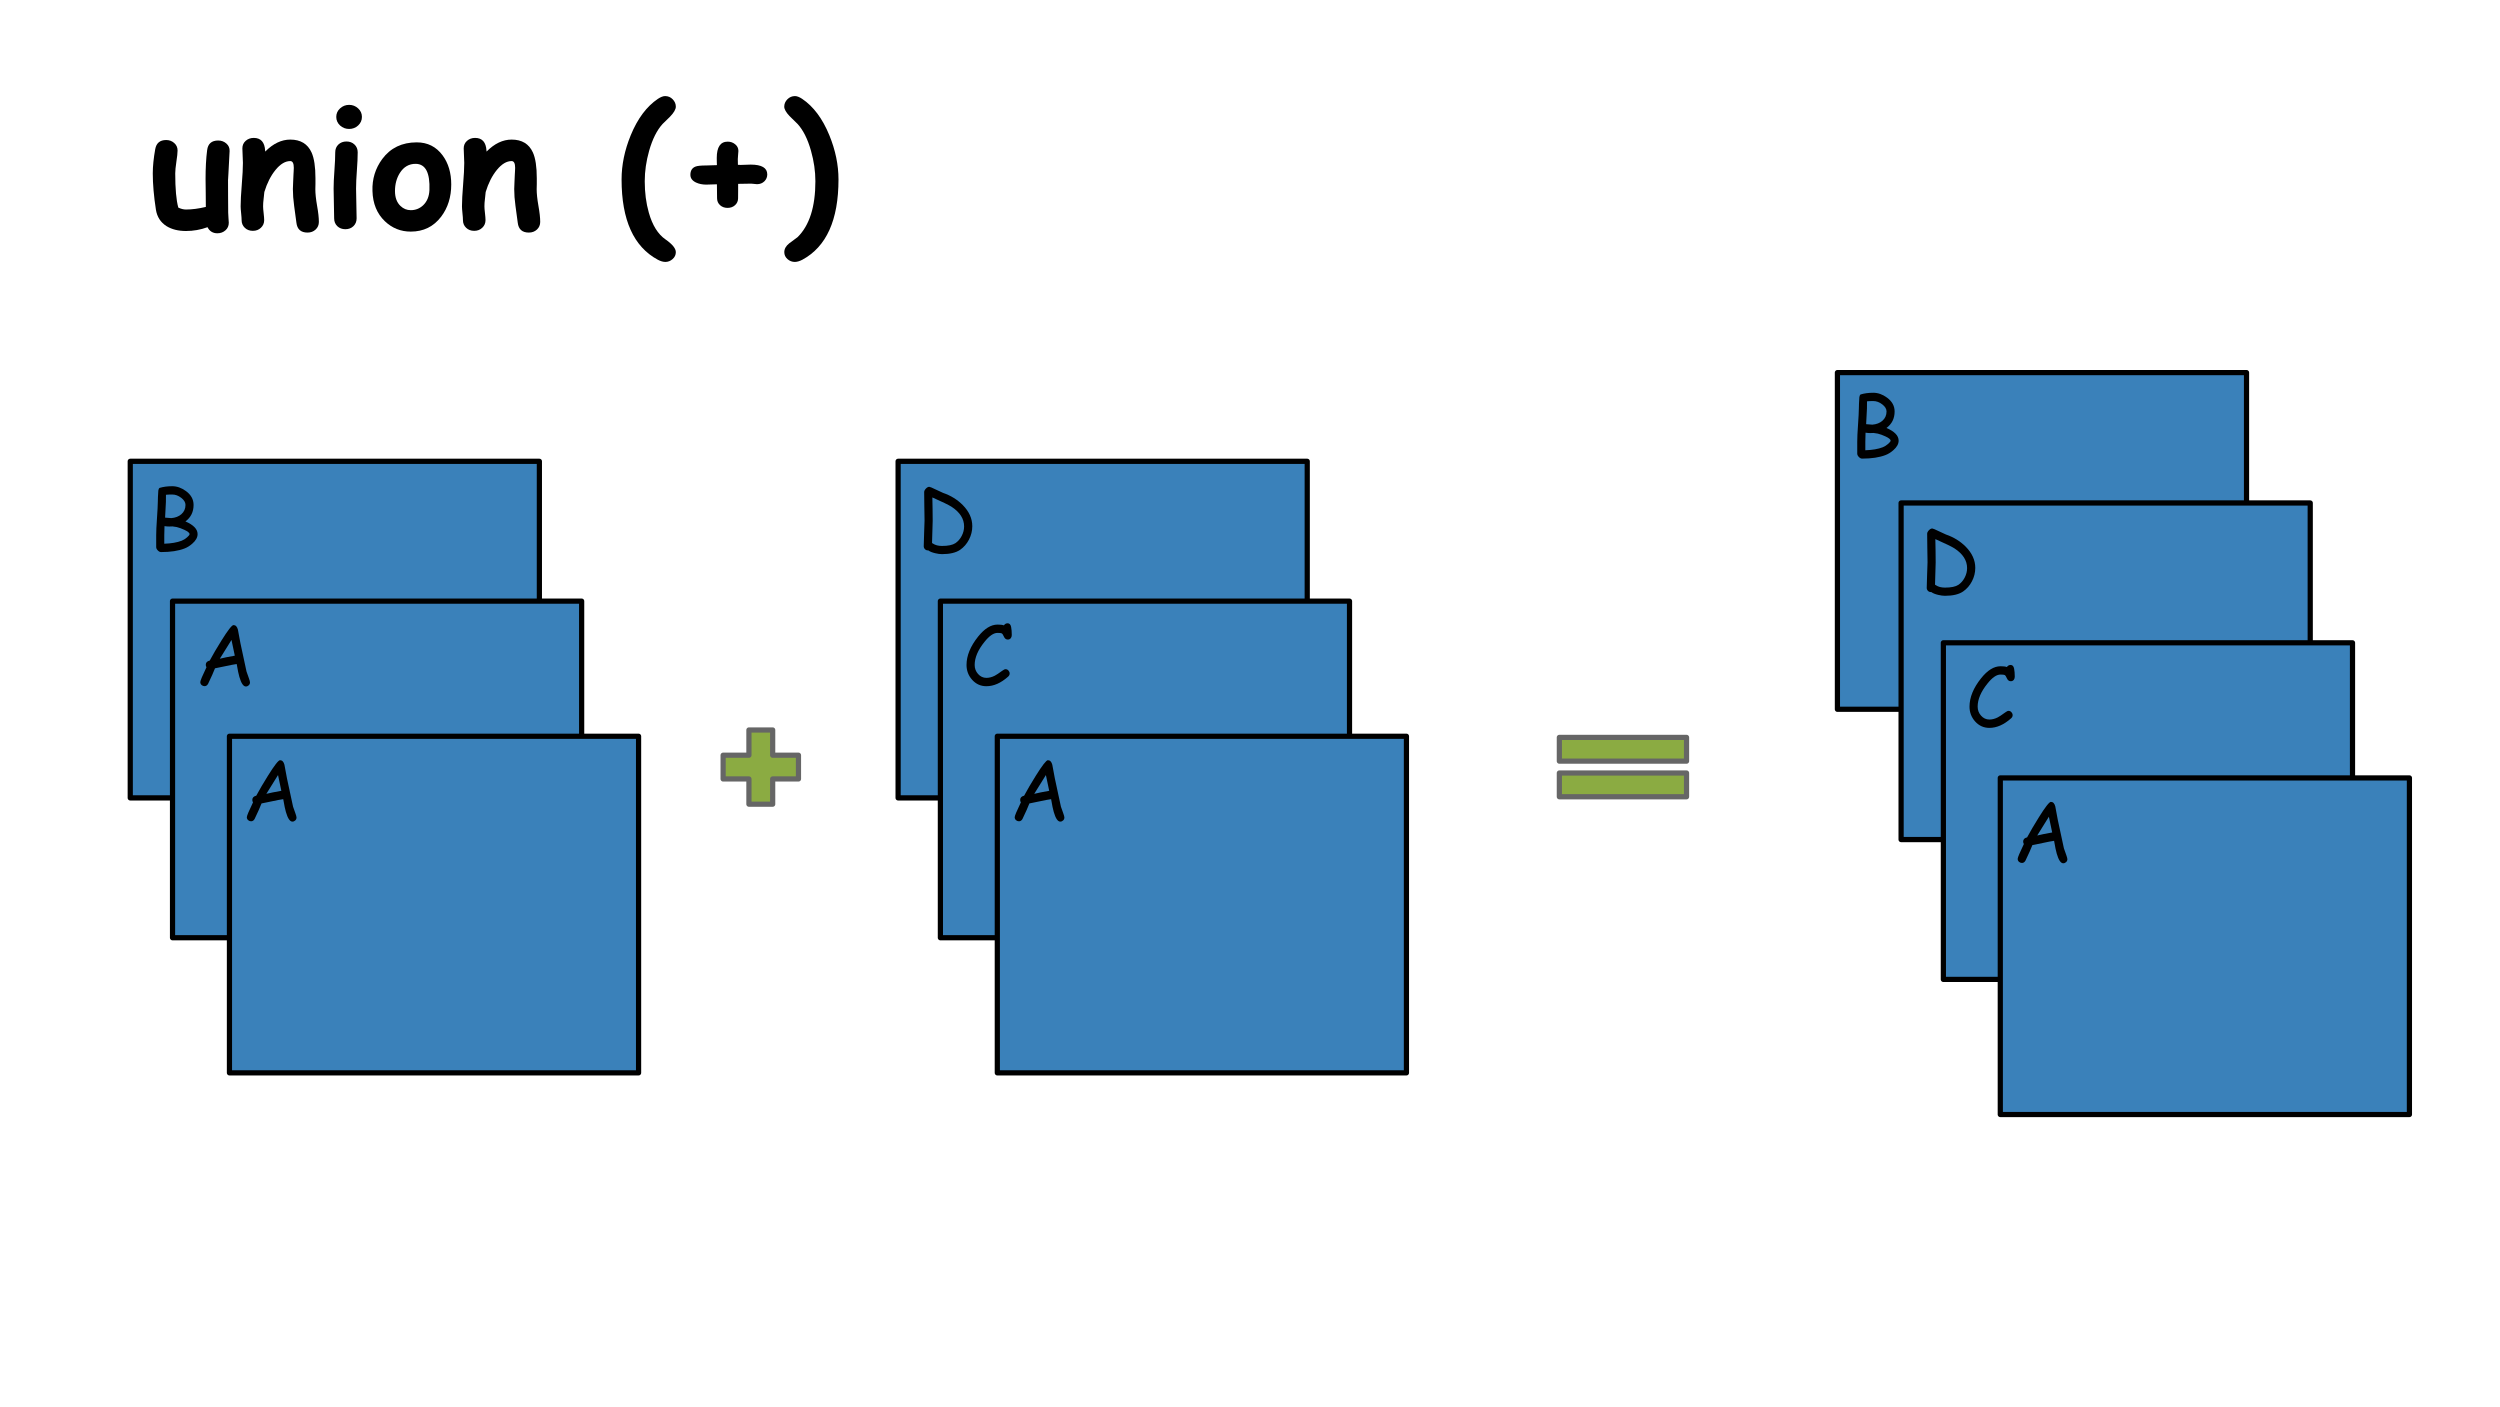
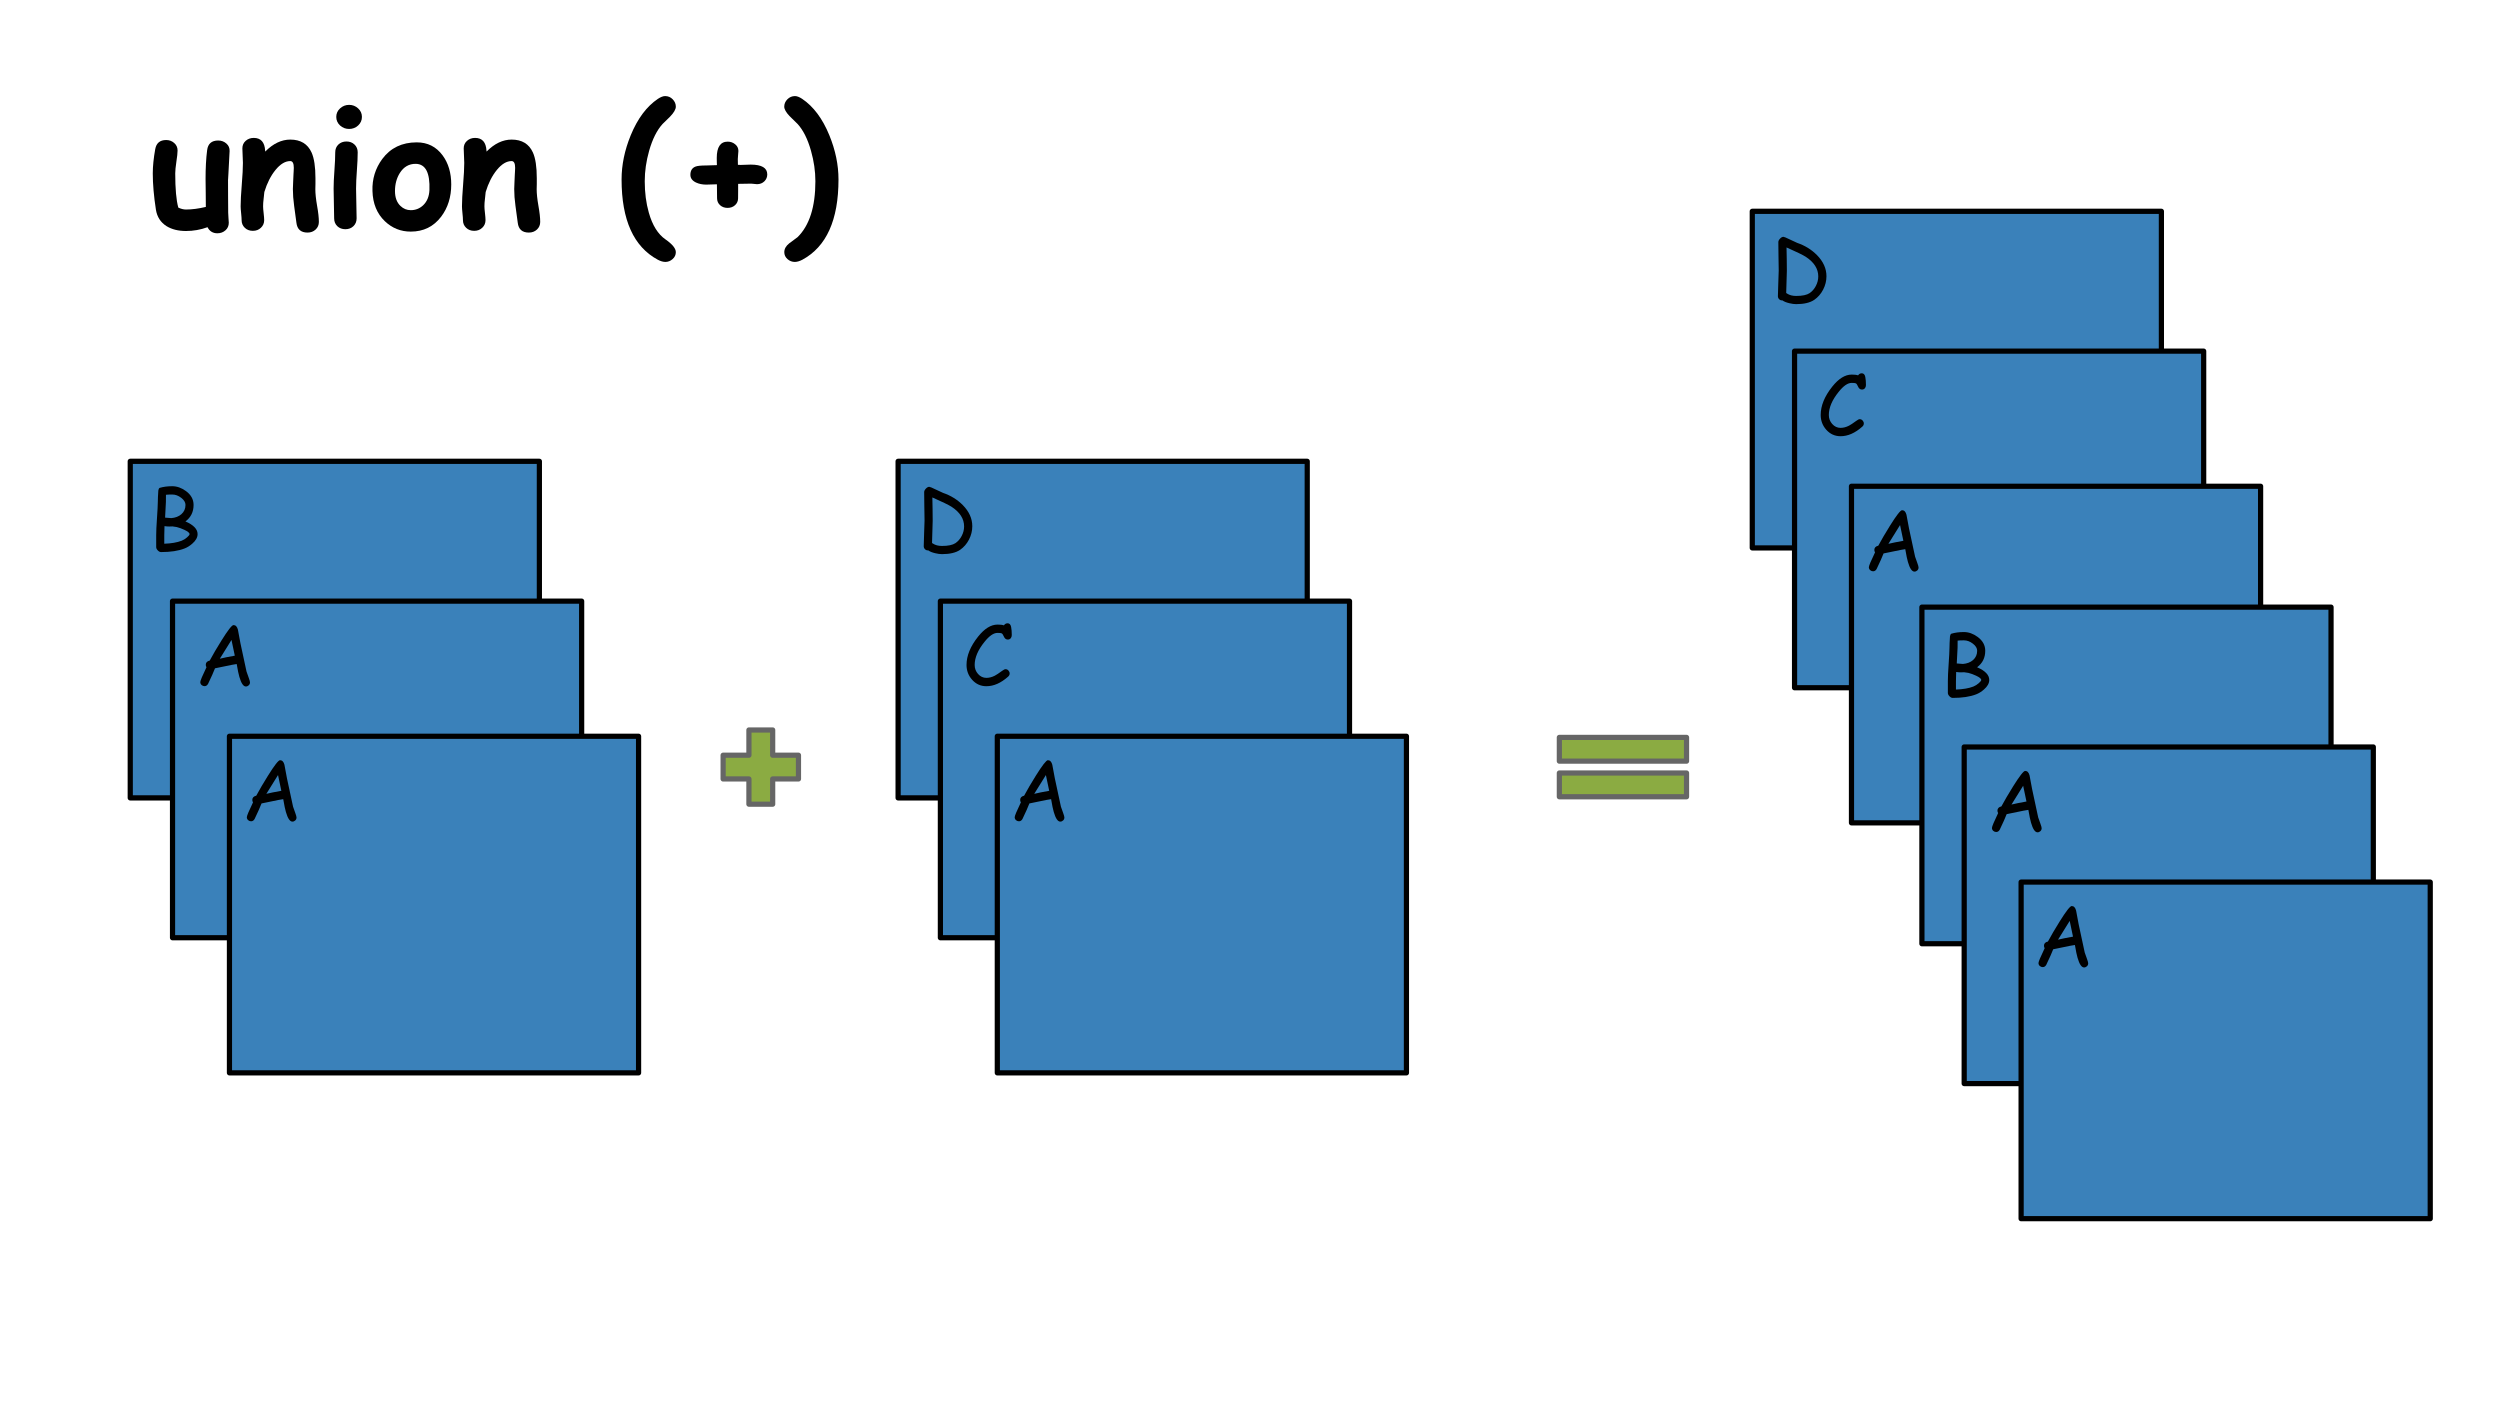
<svg xmlns="http://www.w3.org/2000/svg" xmlns:xlink="http://www.w3.org/1999/xlink" width="720pt" height="405pt" viewBox="0 0 720 405" version="1.1">
  <defs>
    <g>
      <symbol overflow="visible" id="glyph0-0">
+         <path style="stroke:none;" d="M 1.5 0 L 1.5 -19.203 L 10.5 -19.203 L 10.5 0 Z M 3 -1.5 L 9 -1.5 L 9 -17.703 L 3 -17.703 Z M 3 -1.5 " />
+       </symbol>
+       <symbol overflow="visible" id="glyph0-1">
+         <path style="stroke:none;" d="M 14.656 0.359 C 13.938 0.359 13.312 -0.566 12.781 -2.422 C 12.57 -3.117 12.316 -4.348 12.016 -6.109 C 11.211 -5.992 10.172 -5.797 8.891 -5.516 L 5.766 -4.875 C 5.379 -3.852 4.711 -2.359 3.766 -0.391 C 3.516 0.047 3.176 0.266 2.75 0.266 C 2.438 0.266 2.156 0.156 1.906 -0.062 C 1.656 -0.289 1.531 -0.578 1.531 -0.922 C 1.531 -1.297 2.125 -2.719 3.312 -5.188 C 3.176 -5.395 3.109 -5.629 3.109 -5.891 C 3.109 -6.523 3.488 -6.93 4.25 -7.109 C 5.145 -8.785 6.27 -10.707 7.625 -12.875 C 9.477 -15.844 10.633 -17.328 11.094 -17.328 C 11.707 -17.328 12.129 -16.895 12.359 -16.031 L 13.094 -12.094 L 14.844 -3.953 L 15.5 -2.094 C 15.727 -1.469 15.844 -1.047 15.844 -0.828 C 15.844 -0.492 15.723 -0.211 15.484 0.016 C 15.242 0.242 14.969 0.359 14.656 0.359 Z M 10.516 -13.047 L 7.156 -7.641 C 8.102 -7.879 9.539 -8.172 11.469 -8.516 Z M 10.516 -13.047 " />
+       </symbol>
+       <symbol overflow="visible" id="glyph0-2">
+         <path style="stroke:none;" d="M 12.938 -13.156 C 12.438 -13.156 12.062 -13.445 11.812 -14.031 C 11.594 -14.531 11.391 -14.832 11.203 -14.938 C 11.035 -15.031 10.629 -15.078 9.984 -15.078 C 8.848 -15.078 7.594 -14.207 6.219 -12.469 C 4.344 -10.145 3.406 -7.938 3.406 -5.844 C 3.406 -4.844 3.727 -3.977 4.375 -3.25 C 5.039 -2.5 5.844 -2.125 6.781 -2.125 C 7.582 -2.125 8.391 -2.332 9.203 -2.75 C 9.648 -2.977 10.344 -3.438 11.281 -4.125 C 11.727 -4.457 12.066 -4.625 12.297 -4.625 C 12.629 -4.625 12.91 -4.492 13.141 -4.234 C 13.367 -3.984 13.484 -3.703 13.484 -3.391 C 13.484 -3.035 13.332 -2.727 13.031 -2.469 C 10.969 -0.633 8.883 0.281 6.781 0.281 C 5.156 0.281 3.785 -0.336 2.672 -1.578 C 1.598 -2.785 1.062 -4.207 1.062 -5.844 C 1.062 -8.5 2.172 -11.219 4.391 -14 C 6.234 -16.312 8.098 -17.469 9.984 -17.469 C 10.367 -17.469 10.711 -17.453 11.016 -17.422 C 11.316 -17.391 11.586 -17.332 11.828 -17.25 C 12.098 -17.645 12.453 -17.844 12.891 -17.844 C 13.43 -17.844 13.77 -17.488 13.906 -16.781 C 14.031 -16.145 14.094 -15.367 14.094 -14.453 C 14.094 -14.129 14.008 -13.848 13.844 -13.609 C 13.633 -13.305 13.332 -13.156 12.938 -13.156 Z M 12.938 -13.156 " />
+       </symbol>
+       <symbol overflow="visible" id="glyph0-3">
+         <path style="stroke:none;" d="M 12.609 -0.078 C 11.398 0.742 9.66 1.156 7.391 1.156 C 6.828 1.156 6.176 1.066 5.438 0.891 C 4.551 0.68 3.891 0.41 3.453 0.078 L 3.328 0.078 C 2.992 0.078 2.711 -0.039 2.484 -0.281 C 2.254 -0.52 2.141 -0.805 2.141 -1.141 C 2.141 -1.961 2.176 -3.191 2.25 -4.828 C 2.332 -6.461 2.375 -7.691 2.375 -8.516 C 2.375 -9.422 2.352 -10.781 2.312 -12.594 C 2.281 -14.414 2.266 -15.785 2.266 -16.703 C 2.266 -17.023 2.426 -17.359 2.75 -17.703 C 3.082 -18.055 3.41 -18.234 3.734 -18.234 C 3.922 -18.234 4.547 -17.973 5.609 -17.453 C 6.816 -16.867 7.516 -16.547 7.703 -16.484 C 9.922 -15.723 11.812 -14.555 13.375 -12.984 C 15.207 -11.129 16.125 -9.094 16.125 -6.875 C 16.125 -5.539 15.805 -4.258 15.172 -3.031 C 14.547 -1.812 13.691 -0.828 12.609 -0.078 Z M 10.156 -12.484 C 9.352 -13.004 7.508 -13.898 4.625 -15.172 L 4.688 -11.797 L 4.719 -8.438 L 4.531 -2.047 C 4.594 -2.016 4.676 -1.961 4.781 -1.891 C 5.469 -1.43 6.336 -1.203 7.391 -1.203 C 9.172 -1.203 10.469 -1.473 11.281 -2.016 C 12.031 -2.535 12.629 -3.227 13.078 -4.094 C 13.535 -4.969 13.766 -5.879 13.766 -6.828 C 13.766 -9.023 12.562 -10.91 10.156 -12.484 Z M 10.156 -12.484 " />
+       </symbol>
+       <symbol overflow="visible" id="glyph0-4">
+         <path style="stroke:none;" d="M 10.391 -0.469 C 8.629 0.219 6.379 0.562 3.641 0.562 C 3.305 0.562 2.988 0.398 2.688 0.078 C 2.383 -0.234 2.234 -0.555 2.234 -0.891 L 2.234 -4.297 C 2.234 -5.422 2.305 -7.016 2.453 -9.078 C 2.609 -11.316 2.691 -12.938 2.703 -13.938 C 2.703 -14.656 2.75 -15.723 2.844 -17.141 C 2.895 -17.535 3.02 -17.797 3.219 -17.922 C 4.281 -18.242 5.488 -18.406 6.844 -18.406 C 8.219 -18.406 9.539 -17.938 10.812 -17 C 12.27 -15.926 13 -14.598 13 -13.016 C 13 -11.004 12.219 -9.422 10.656 -8.266 C 11.82 -7.766 12.695 -7.207 13.281 -6.594 C 13.863 -5.988 14.156 -5.328 14.156 -4.609 C 14.156 -3.66 13.645 -2.742 12.625 -1.859 C 11.914 -1.234 11.172 -0.77 10.391 -0.469 Z M 6.844 -16.016 C 5.988 -16.016 5.391 -15.988 5.047 -15.938 L 5.031 -13.891 L 4.797 -9.359 C 5.898 -9.266 6.492 -9.219 6.578 -9.219 C 7.754 -9.312 8.719 -9.68 9.469 -10.328 C 10.27 -11.023 10.672 -11.922 10.672 -13.016 C 10.672 -13.754 10.258 -14.438 9.438 -15.062 C 8.625 -15.695 7.758 -16.016 6.844 -16.016 Z M 8.156 -6.641 L 6.922 -6.828 C 6.816 -6.828 6.66 -6.82 6.453 -6.812 C 6.242 -6.801 6.086 -6.797 5.984 -6.797 C 5.555 -6.797 5.102 -6.832 4.625 -6.906 C 4.582 -5.914 4.562 -5.035 4.562 -4.266 L 4.562 -1.844 C 6.602 -1.914 8.27 -2.203 9.562 -2.703 C 10.113 -2.922 10.641 -3.25 11.141 -3.688 C 11.609 -4.094 11.844 -4.398 11.844 -4.609 C 11.844 -4.973 11.344 -5.383 10.344 -5.844 C 9.594 -6.195 8.863 -6.461 8.156 -6.641 Z M 8.156 -6.641 " />
+       </symbol>
+       <symbol overflow="visible" id="glyph1-0">
        <path style="stroke:none;" d="M 3 0 L 3 -38.391 L 21 -38.391 L 21 0 Z M 6 -3 L 18 -3 L 18 -35.391 L 6 -35.391 Z M 6 -3 " />
      </symbol>
-       <symbol overflow="visible" id="glyph0-1">
+       <symbol overflow="visible" id="glyph1-1">
        <path style="stroke:none;" d="M 22.922 -13.547 C 22.922 -12.504 22.926 -10.926 22.938 -8.812 C 22.957 -6.707 22.969 -5.129 22.969 -4.078 C 22.969 -3.754 22.992 -3.266 23.047 -2.609 C 23.109 -1.961 23.141 -1.477 23.141 -1.156 C 23.141 -0.27 22.82 0.453 22.188 1.016 C 21.551 1.586 20.773 1.875 19.859 1.875 C 18.555 1.875 17.609 1.289 17.016 0.125 C 15.016 0.852 12.945 1.219 10.812 1.219 C 8.594 1.219 6.723 0.75 5.203 -0.188 C 3.504 -1.27 2.488 -2.844 2.156 -4.906 C 1.551 -8.812 1.25 -12.301 1.25 -15.375 C 1.25 -17.406 1.484 -19.727 1.953 -22.344 C 2.266 -24.102 3.316 -24.984 5.109 -24.984 C 6.016 -24.984 6.785 -24.695 7.422 -24.125 C 8.066 -23.562 8.391 -22.844 8.391 -21.969 C 8.391 -21.281 8.273 -20.203 8.047 -18.734 C 7.828 -17.266 7.719 -16.145 7.719 -15.375 C 7.719 -13.176 7.789 -11.25 7.938 -9.594 C 8.082 -7.945 8.305 -6.586 8.609 -5.516 C 8.992 -5.336 9.367 -5.203 9.734 -5.109 C 10.109 -5.016 10.469 -4.969 10.812 -4.969 C 12.539 -4.969 14.445 -5.219 16.531 -5.719 C 16.531 -6.926 16.52 -8.297 16.5 -9.828 C 16.469 -11.648 16.453 -12.961 16.453 -13.766 C 16.453 -16.961 16.602 -19.727 16.906 -22.062 C 17.133 -23.914 18.195 -24.844 20.094 -24.844 C 21.008 -24.844 21.797 -24.551 22.453 -23.969 C 23.109 -23.395 23.414 -22.672 23.375 -21.797 C 23.07 -15.848 22.922 -13.098 22.922 -13.547 Z M 22.922 -13.547 " />
      </symbol>
-       <symbol overflow="visible" id="glyph0-2">
+       <symbol overflow="visible" id="glyph1-2">
        <path style="stroke:none;" d="M 20.859 1.672 C 18.941 1.672 17.875 0.723 17.656 -1.172 C 17.438 -2.785 17.219 -4.406 17 -6.031 C 16.758 -7.75 16.641 -9.363 16.641 -10.875 C 16.641 -11.281 16.664 -11.973 16.719 -12.953 C 16.781 -13.941 16.812 -14.641 16.812 -15.047 C 16.812 -15.16 16.828 -15.438 16.859 -15.875 C 16.891 -16.32 16.906 -16.688 16.906 -16.969 C 16.906 -18.27 16.566 -18.922 15.891 -18.922 C 14.453 -18.922 13.039 -18.078 11.656 -16.391 C 10.281 -14.711 9.203 -12.586 8.422 -10.016 C 8.391 -9.492 8.316 -8.805 8.203 -7.953 C 8.109 -7.242 8.062 -6.555 8.062 -5.891 C 8.062 -5.453 8.113 -4.789 8.219 -3.906 C 8.32 -3.02 8.375 -2.359 8.375 -1.922 C 8.375 -1.035 8.062 -0.301 7.438 0.281 C 6.82 0.875 6.047 1.172 5.109 1.172 C 4.172 1.172 3.395 0.875 2.781 0.281 C 2.176 -0.301 1.875 -1.035 1.875 -1.922 C 1.875 -2.359 1.828 -3.02 1.734 -3.906 C 1.641 -4.789 1.594 -5.453 1.594 -5.891 C 1.594 -7.391 1.703 -9.473 1.922 -12.141 C 2.141 -14.816 2.25 -16.906 2.25 -18.406 C 2.25 -18.875 2.223 -19.57 2.172 -20.5 C 2.117 -21.426 2.094 -22.117 2.094 -22.578 C 2.094 -23.453 2.406 -24.172 3.031 -24.734 C 3.664 -25.305 4.445 -25.594 5.375 -25.594 C 7.414 -25.594 8.508 -24.367 8.656 -21.922 L 8.672 -21.656 C 10.953 -23.957 13.359 -25.109 15.891 -25.109 C 18.848 -25.109 20.891 -23.875 22.016 -21.406 C 22.766 -19.75 23.141 -17.27 23.141 -13.969 L 23.141 -12.312 C 23.117 -11.594 23.109 -11.082 23.109 -10.781 C 23.109 -9.562 23.273 -7.988 23.609 -6.062 C 23.953 -4.145 24.125 -2.586 24.125 -1.391 C 24.125 -0.516 23.812 0.211 23.188 0.797 C 22.562 1.379 21.785 1.672 20.859 1.672 Z M 20.859 1.672 " />
      </symbol>
-       <symbol overflow="visible" id="glyph0-3">
+       <symbol overflow="visible" id="glyph1-3">
        <path style="stroke:none;" d="M 7.734 -28.172 C 6.734 -28.172 5.863 -28.504 5.125 -29.172 C 4.395 -29.848 4.031 -30.672 4.031 -31.641 C 4.031 -32.609 4.395 -33.426 5.125 -34.094 C 5.863 -34.77 6.734 -35.109 7.734 -35.109 C 8.734 -35.109 9.598 -34.77 10.328 -34.094 C 11.055 -33.426 11.422 -32.609 11.422 -31.641 C 11.422 -30.672 11.055 -29.848 10.328 -29.172 C 9.598 -28.504 8.734 -28.172 7.734 -28.172 Z M 9.734 -11 C 9.734 -10.102 9.758 -8.672 9.812 -6.703 C 9.863 -4.734 9.891 -3.305 9.891 -2.422 C 9.891 -1.516 9.582 -0.766 8.969 -0.172 C 8.363 0.41 7.594 0.703 6.656 0.703 C 5.719 0.703 4.941 0.41 4.328 -0.172 C 3.723 -0.766 3.422 -1.516 3.422 -2.422 C 3.422 -3.305 3.395 -4.734 3.344 -6.703 C 3.289 -8.672 3.266 -10.102 3.266 -11 C 3.266 -12.383 3.344 -14.125 3.5 -16.219 C 3.656 -18.312 3.734 -20.055 3.734 -21.453 C 3.734 -22.359 4.035 -23.102 4.641 -23.688 C 5.254 -24.27 6.031 -24.562 6.969 -24.562 C 7.906 -24.562 8.676 -24.27 9.281 -23.688 C 9.895 -23.102 10.203 -22.359 10.203 -21.453 C 10.203 -20.055 10.125 -18.312 9.969 -16.219 C 9.812 -14.125 9.734 -12.383 9.734 -11 Z M 9.734 -11 " />
      </symbol>
-       <symbol overflow="visible" id="glyph0-4">
+       <symbol overflow="visible" id="glyph1-4">
        <path style="stroke:none;" d="M 12.047 1.391 C 9.16 1.391 6.676 0.395 4.594 -1.594 C 2.312 -3.77 1.117 -6.672 1.016 -10.297 C 0.898 -13.742 1.844 -16.82 3.844 -19.531 C 6.219 -22.719 9.523 -24.312 13.766 -24.312 C 16.891 -24.312 19.375 -23.062 21.219 -20.562 C 22.875 -18.312 23.703 -15.52 23.703 -12.188 C 23.703 -8.562 22.734 -5.469 20.797 -2.906 C 18.617 -0.039 15.703 1.391 12.047 1.391 Z M 13.453 -18.125 C 11.535 -18.133 10.02 -17.258 8.906 -15.5 C 7.969 -14.008 7.5 -12.273 7.5 -10.297 C 7.5 -8.422 8.031 -6.984 9.094 -5.984 C 9.938 -5.18 10.922 -4.781 12.047 -4.781 C 13.41 -4.781 14.594 -5.242 15.594 -6.172 C 16.727 -7.242 17.336 -8.703 17.422 -10.547 C 17.617 -15.578 16.297 -18.102 13.453 -18.125 Z M 13.453 -18.125 " />
      </symbol>
-       <symbol overflow="visible" id="glyph0-5">
+       <symbol overflow="visible" id="glyph1-5">
        <path style="stroke:none;" d="" />
      </symbol>
-       <symbol overflow="visible" id="glyph0-6">
+       <symbol overflow="visible" id="glyph1-6">
        <path style="stroke:none;" d="M 15.594 -31.672 C 15.039 -31.141 14.336 -30.453 13.484 -29.609 C 11.859 -27.828 10.566 -25.254 9.609 -21.891 C 8.766 -18.91 8.344 -15.984 8.344 -13.109 C 8.344 -9.836 8.734 -6.828 9.516 -4.078 C 10.547 -0.422 12.156 2.156 14.344 3.656 C 16.312 5.031 17.297 6.25 17.297 7.312 C 17.297 8.094 16.988 8.754 16.375 9.297 C 15.758 9.848 15.062 10.125 14.281 10.125 C 13.633 10.125 12.914 9.914 12.125 9.5 C 5.156 5.758 1.672 -1.945 1.672 -13.625 C 1.672 -17.812 2.547 -22.047 4.297 -26.328 C 6.273 -31.148 8.891 -34.656 12.141 -36.844 C 12.953 -37.375 13.641 -37.641 14.203 -37.641 C 15.066 -37.641 15.797 -37.332 16.391 -36.719 C 16.992 -36.102 17.297 -35.395 17.297 -34.594 C 17.297 -33.812 16.727 -32.836 15.594 -31.672 Z M 15.594 -31.672 " />
      </symbol>
-       <symbol overflow="visible" id="glyph0-7">
+       <symbol overflow="visible" id="glyph1-7">
        <path style="stroke:none;" d="M 23.109 -12.266 C 22.922 -12.266 22.645 -12.289 22.281 -12.344 C 21.914 -12.395 21.629 -12.422 21.422 -12.422 C 21.004 -12.422 20.383 -12.41 19.562 -12.391 C 18.738 -12.367 18.109 -12.359 17.672 -12.359 C 17.691 -11.828 17.691 -11.129 17.672 -10.266 C 17.66 -9.172 17.656 -8.484 17.656 -8.203 C 17.656 -7.41 17.363 -6.75 16.781 -6.219 C 16.207 -5.695 15.488 -5.438 14.625 -5.438 C 13.77 -5.438 13.051 -5.695 12.469 -6.219 C 11.895 -6.75 11.609 -7.41 11.609 -8.203 C 11.609 -8.004 11.594 -9.348 11.562 -12.234 C 10.383 -12.172 9.359 -12.141 8.484 -12.141 C 7.379 -12.141 6.395 -12.344 5.531 -12.75 C 4.457 -13.27 3.922 -14.004 3.922 -14.953 C 3.922 -16.172 4.422 -16.969 5.422 -17.344 C 5.961 -17.551 6.984 -17.656 8.484 -17.656 C 9.379 -17.656 10.406 -17.688 11.562 -17.75 C 11.562 -17.906 11.551 -18.219 11.531 -18.688 C 11.52 -19.156 11.516 -19.535 11.516 -19.828 C 11.516 -22.953 12.566 -24.516 14.672 -24.516 C 15.504 -24.516 16.223 -24.258 16.828 -23.75 C 17.441 -23.25 17.75 -22.609 17.75 -21.828 C 17.75 -21.578 17.719 -21.188 17.656 -20.656 C 17.602 -20.133 17.578 -19.742 17.578 -19.484 L 17.609 -17.844 C 17.961 -17.82 18.234 -17.812 18.422 -17.812 C 18.734 -17.812 19.207 -17.828 19.844 -17.859 C 20.477 -17.891 20.957 -17.906 21.281 -17.906 C 24.469 -17.906 26.062 -16.961 26.062 -15.078 C 26.062 -14.328 25.797 -13.676 25.266 -13.125 C 24.691 -12.551 23.973 -12.266 23.109 -12.266 Z M 23.109 -12.266 " />
      </symbol>
-       <symbol overflow="visible" id="glyph0-8">
+       <symbol overflow="visible" id="glyph1-8">
        <path style="stroke:none;" d="M 6.875 9.5 C 6.07 9.914 5.352 10.125 4.719 10.125 C 3.914 10.125 3.207 9.848 2.594 9.297 C 1.988 8.754 1.688 8.094 1.688 7.312 C 1.688 6.375 2.156 5.531 3.094 4.781 C 3.906 4.188 4.711 3.586 5.516 2.984 C 8.93 -0.379 10.641 -5.742 10.641 -13.109 C 10.641 -15.984 10.219 -18.91 9.375 -21.891 C 8.426 -25.254 7.141 -27.828 5.516 -29.609 C 4.734 -30.367 3.953 -31.133 3.172 -31.906 C 2.172 -32.977 1.672 -33.875 1.672 -34.594 C 1.672 -35.395 1.973 -36.102 2.578 -36.719 C 3.191 -37.332 3.922 -37.641 4.766 -37.641 C 5.336 -37.641 6.023 -37.375 6.828 -36.844 C 10.086 -34.656 12.703 -31.148 14.672 -26.328 C 16.422 -22.047 17.297 -17.812 17.297 -13.625 C 17.297 -1.945 13.82 5.758 6.875 9.5 Z M 6.875 9.5 " />
-       </symbol>
-       <symbol overflow="visible" id="glyph1-0">
-         <path style="stroke:none;" d="M 1.5 0 L 1.5 -19.203 L 10.5 -19.203 L 10.5 0 Z M 3 -1.5 L 9 -1.5 L 9 -17.703 L 3 -17.703 Z M 3 -1.5 " />
-       </symbol>
-       <symbol overflow="visible" id="glyph1-1">
-         <path style="stroke:none;" d="M 14.656 0.359 C 13.938 0.359 13.312 -0.566 12.781 -2.422 C 12.57 -3.117 12.316 -4.348 12.016 -6.109 C 11.211 -5.992 10.172 -5.797 8.891 -5.516 L 5.766 -4.875 C 5.379 -3.852 4.711 -2.359 3.766 -0.391 C 3.516 0.047 3.176 0.266 2.75 0.266 C 2.438 0.266 2.156 0.156 1.906 -0.062 C 1.656 -0.289 1.531 -0.578 1.531 -0.922 C 1.531 -1.297 2.125 -2.719 3.312 -5.188 C 3.176 -5.395 3.109 -5.629 3.109 -5.891 C 3.109 -6.523 3.488 -6.93 4.25 -7.109 C 5.145 -8.785 6.27 -10.707 7.625 -12.875 C 9.477 -15.844 10.633 -17.328 11.094 -17.328 C 11.707 -17.328 12.129 -16.895 12.359 -16.031 L 13.094 -12.094 L 14.844 -3.953 L 15.5 -2.094 C 15.727 -1.469 15.844 -1.047 15.844 -0.828 C 15.844 -0.492 15.723 -0.211 15.484 0.016 C 15.242 0.242 14.969 0.359 14.656 0.359 Z M 10.516 -13.047 L 7.156 -7.641 C 8.102 -7.879 9.539 -8.172 11.469 -8.516 Z M 10.516 -13.047 " />
-       </symbol>
-       <symbol overflow="visible" id="glyph1-2">
-         <path style="stroke:none;" d="M 10.391 -0.469 C 8.629 0.219 6.379 0.562 3.641 0.562 C 3.305 0.562 2.988 0.398 2.688 0.078 C 2.383 -0.234 2.234 -0.555 2.234 -0.891 L 2.234 -4.297 C 2.234 -5.422 2.305 -7.016 2.453 -9.078 C 2.609 -11.316 2.691 -12.938 2.703 -13.938 C 2.703 -14.656 2.75 -15.723 2.844 -17.141 C 2.895 -17.535 3.02 -17.797 3.219 -17.922 C 4.281 -18.242 5.488 -18.406 6.844 -18.406 C 8.219 -18.406 9.539 -17.938 10.812 -17 C 12.27 -15.926 13 -14.598 13 -13.016 C 13 -11.004 12.219 -9.422 10.656 -8.266 C 11.82 -7.766 12.695 -7.207 13.281 -6.594 C 13.863 -5.988 14.156 -5.328 14.156 -4.609 C 14.156 -3.66 13.645 -2.742 12.625 -1.859 C 11.914 -1.234 11.172 -0.77 10.391 -0.469 Z M 6.844 -16.016 C 5.988 -16.016 5.391 -15.988 5.047 -15.938 L 5.031 -13.891 L 4.797 -9.359 C 5.898 -9.266 6.492 -9.219 6.578 -9.219 C 7.754 -9.312 8.719 -9.68 9.469 -10.328 C 10.27 -11.023 10.672 -11.922 10.672 -13.016 C 10.672 -13.754 10.258 -14.438 9.438 -15.062 C 8.625 -15.695 7.758 -16.016 6.844 -16.016 Z M 8.156 -6.641 L 6.922 -6.828 C 6.816 -6.828 6.66 -6.82 6.453 -6.812 C 6.242 -6.801 6.086 -6.797 5.984 -6.797 C 5.555 -6.797 5.102 -6.832 4.625 -6.906 C 4.582 -5.914 4.562 -5.035 4.562 -4.266 L 4.562 -1.844 C 6.602 -1.914 8.27 -2.203 9.562 -2.703 C 10.113 -2.922 10.641 -3.25 11.141 -3.688 C 11.609 -4.094 11.844 -4.398 11.844 -4.609 C 11.844 -4.973 11.344 -5.383 10.344 -5.844 C 9.594 -6.195 8.863 -6.461 8.156 -6.641 Z M 8.156 -6.641 " />
-       </symbol>
-       <symbol overflow="visible" id="glyph1-3">
-         <path style="stroke:none;" d="M 12.938 -13.156 C 12.438 -13.156 12.062 -13.445 11.812 -14.031 C 11.594 -14.531 11.391 -14.832 11.203 -14.938 C 11.035 -15.031 10.629 -15.078 9.984 -15.078 C 8.848 -15.078 7.594 -14.207 6.219 -12.469 C 4.344 -10.145 3.406 -7.938 3.406 -5.844 C 3.406 -4.844 3.727 -3.977 4.375 -3.25 C 5.039 -2.5 5.844 -2.125 6.781 -2.125 C 7.582 -2.125 8.391 -2.332 9.203 -2.75 C 9.648 -2.977 10.344 -3.438 11.281 -4.125 C 11.727 -4.457 12.066 -4.625 12.297 -4.625 C 12.629 -4.625 12.91 -4.492 13.141 -4.234 C 13.367 -3.984 13.484 -3.703 13.484 -3.391 C 13.484 -3.035 13.332 -2.727 13.031 -2.469 C 10.969 -0.633 8.883 0.281 6.781 0.281 C 5.156 0.281 3.785 -0.336 2.672 -1.578 C 1.598 -2.785 1.062 -4.207 1.062 -5.844 C 1.062 -8.5 2.172 -11.219 4.391 -14 C 6.234 -16.312 8.098 -17.469 9.984 -17.469 C 10.367 -17.469 10.711 -17.453 11.016 -17.422 C 11.316 -17.391 11.586 -17.332 11.828 -17.25 C 12.098 -17.645 12.453 -17.844 12.891 -17.844 C 13.43 -17.844 13.77 -17.488 13.906 -16.781 C 14.031 -16.145 14.094 -15.367 14.094 -14.453 C 14.094 -14.129 14.008 -13.848 13.844 -13.609 C 13.633 -13.305 13.332 -13.156 12.938 -13.156 Z M 12.938 -13.156 " />
-       </symbol>
-       <symbol overflow="visible" id="glyph1-4">
-         <path style="stroke:none;" d="M 12.609 -0.078 C 11.398 0.742 9.66 1.156 7.391 1.156 C 6.828 1.156 6.176 1.066 5.438 0.891 C 4.551 0.68 3.891 0.41 3.453 0.078 L 3.328 0.078 C 2.992 0.078 2.711 -0.039 2.484 -0.281 C 2.254 -0.52 2.141 -0.805 2.141 -1.141 C 2.141 -1.961 2.176 -3.191 2.25 -4.828 C 2.332 -6.461 2.375 -7.691 2.375 -8.516 C 2.375 -9.422 2.352 -10.781 2.312 -12.594 C 2.281 -14.414 2.266 -15.785 2.266 -16.703 C 2.266 -17.023 2.426 -17.359 2.75 -17.703 C 3.082 -18.055 3.41 -18.234 3.734 -18.234 C 3.922 -18.234 4.547 -17.973 5.609 -17.453 C 6.816 -16.867 7.516 -16.547 7.703 -16.484 C 9.922 -15.723 11.812 -14.555 13.375 -12.984 C 15.207 -11.129 16.125 -9.094 16.125 -6.875 C 16.125 -5.539 15.805 -4.258 15.172 -3.031 C 14.547 -1.812 13.691 -0.828 12.609 -0.078 Z M 10.156 -12.484 C 9.352 -13.004 7.508 -13.898 4.625 -15.172 L 4.688 -11.797 L 4.719 -8.438 L 4.531 -2.047 C 4.594 -2.016 4.676 -1.961 4.781 -1.891 C 5.469 -1.43 6.336 -1.203 7.391 -1.203 C 9.172 -1.203 10.469 -1.473 11.281 -2.016 C 12.031 -2.535 12.629 -3.227 13.078 -4.094 C 13.535 -4.969 13.766 -5.879 13.766 -6.828 C 13.766 -9.023 12.562 -10.91 10.156 -12.484 Z M 10.156 -12.484 " />
      </symbol>
    </g>
  </defs>
  <g id="surface68">
    <rect x="0" y="0" width="720" height="405" style="fill:rgb(100%,100%,100%);fill-opacity:1;stroke:none;" />
+     <path style="fill-rule:nonzero;fill:rgb(22.745%,50.587%,72.94%);fill-opacity:1;stroke-width:762;stroke-linecap:butt;stroke-linejoin:round;stroke:rgb(0%,0%,0%);stroke-opacity:1;stroke-miterlimit:14.336;" d="M 256365.367 30914.577 L 316222.052 30914.577 L 316222.052 80160.81 L 256365.367 80160.81 Z M 256365.367 30914.577 " transform="matrix(0.0019685,0,0,0.0019685,0,0)" />
+     <path style="fill-rule:nonzero;fill:rgb(22.745%,50.587%,72.94%);fill-opacity:1;stroke-width:762;stroke-linecap:butt;stroke-linejoin:round;stroke:rgb(0%,0%,0%);stroke-opacity:1;stroke-miterlimit:14.336;" d="M 262550.663 51373.483 L 322407.349 51373.483 L 322407.349 100619.716 L 262550.663 100619.716 Z M 262550.663 51373.483 " transform="matrix(0.0019685,0,0,0.0019685,0,0)" />
+     <path style="fill-rule:nonzero;fill:rgb(22.745%,50.587%,72.94%);fill-opacity:1;stroke-width:762;stroke-linecap:butt;stroke-linejoin:round;stroke:rgb(0%,0%,0%);stroke-opacity:1;stroke-miterlimit:14.336;" d="M 270879.085 71141.826 L 330735.771 71141.826 L 330735.771 120386.074 L 270879.085 120386.074 Z M 270879.085 71141.826 " transform="matrix(0.0019685,0,0,0.0019685,0,0)" />
    <g style="fill:rgb(0%,0%,0%);fill-opacity:1;">
-       <use xlink:href="#glyph0-1" x="42.75" y="65.311" />
-       <use xlink:href="#glyph0-2" x="67.71" y="65.311" />
-       <use xlink:href="#glyph0-3" x="92.814" y="65.311" />
-       <use xlink:href="#glyph0-4" x="106.254" y="65.311" />
-       <use xlink:href="#glyph0-2" x="131.454" y="65.311" />
-       <use xlink:href="#glyph0-5" x="156.558" y="65.311" />
-       <use xlink:href="#glyph0-6" x="177.342" y="65.311" />
-       <use xlink:href="#glyph0-7" x="194.91" y="65.311" />
-       <use xlink:href="#glyph0-8" x="224.19" y="65.311" />
+       <use xlink:href="#glyph0-1" x="536.7" y="164.266" />
    </g>
-     <path style="fill-rule:nonzero;fill:rgb(22.745%,50.587%,72.94%);fill-opacity:1;stroke-width:762;stroke-linecap:butt;stroke-linejoin:round;stroke:rgb(0%,0%,0%);stroke-opacity:1;stroke-miterlimit:14.336;" d="M 268821.288 54512.764 L 328675.989 54512.764 L 328675.989 103772.887 L 268821.288 103772.887 Z M 268821.288 54512.764 " transform="matrix(0.0019685,0,0,0.0019685,0,0)" />
+     <g style="fill:rgb(0%,0%,0%);fill-opacity:1;">
+       <use xlink:href="#glyph0-2" x="523.298" y="125.35" />
+     </g>
+     <g style="fill:rgb(0%,0%,0%);fill-opacity:1;">
+       <use xlink:href="#glyph0-3" x="509.895" y="86.435" />
+     </g>
+     <g style="fill:rgb(0%,0%,0%);fill-opacity:1;">
+       <use xlink:href="#glyph1-1" x="42.75" y="65.311" />
+       <use xlink:href="#glyph1-2" x="67.71" y="65.311" />
+       <use xlink:href="#glyph1-3" x="92.814" y="65.311" />
+       <use xlink:href="#glyph1-4" x="106.254" y="65.311" />
+       <use xlink:href="#glyph1-2" x="131.454" y="65.311" />
+       <use xlink:href="#glyph1-5" x="156.558" y="65.311" />
+       <use xlink:href="#glyph1-6" x="177.342" y="65.311" />
+       <use xlink:href="#glyph1-7" x="194.91" y="65.311" />
+       <use xlink:href="#glyph1-8" x="224.19" y="65.311" />
+     </g>
    <path style="fill-rule:nonzero;fill:rgb(22.745%,50.587%,72.94%);fill-opacity:1;stroke-width:762;stroke-linecap:butt;stroke-linejoin:round;stroke:rgb(0%,0%,0%);stroke-opacity:1;stroke-miterlimit:14.336;" d="M 19055.953 67490.576 L 78912.638 67490.576 L 78912.638 116736.809 L 19055.953 116736.809 Z M 19055.953 67490.576 " transform="matrix(0.0019685,0,0,0.0019685,0,0)" />
    <path style="fill-rule:nonzero;fill:rgb(22.745%,50.587%,72.94%);fill-opacity:1;stroke-width:762;stroke-linecap:butt;stroke-linejoin:round;stroke:rgb(0%,0%,0%);stroke-opacity:1;stroke-miterlimit:14.336;" d="M 25241.249 87949.482 L 85097.935 87949.482 L 85097.935 137195.714 L 25241.249 137195.714 Z M 25241.249 87949.482 " transform="matrix(0.0019685,0,0,0.0019685,0,0)" />
    <path style="fill-rule:nonzero;fill:rgb(22.745%,50.587%,72.94%);fill-opacity:1;stroke-width:762;stroke-linecap:butt;stroke-linejoin:round;stroke:rgb(0%,0%,0%);stroke-opacity:1;stroke-miterlimit:14.336;" d="M 33569.671 107717.825 L 93426.356 107717.825 L 93426.356 156962.073 L 33569.671 156962.073 Z M 33569.671 107717.825 " transform="matrix(0.0019685,0,0,0.0019685,0,0)" />
    <path style="fill-rule:nonzero;fill:rgb(54.509%,67.058%,25.882%);fill-opacity:1;stroke-width:762;stroke-linecap:butt;stroke-linejoin:round;stroke:rgb(39.999%,39.999%,39.999%);stroke-opacity:1;stroke-miterlimit:14.336;" d="M 105796.95 110489.996 L 109571.231 110489.996 L 109571.231 106799.059 L 113045.871 106799.059 L 113045.871 110489.996 L 116820.153 110489.996 L 116820.153 113964.637 L 113045.871 113964.637 L 113045.871 117655.574 L 109571.231 117655.574 L 109571.231 113964.637 L 105796.95 113964.637 Z M 105796.95 110489.996 " transform="matrix(0.0019685,0,0,0.0019685,0,0)" />
    <path style="fill-rule:nonzero;fill:rgb(54.509%,67.058%,25.882%);fill-opacity:1;stroke-width:762;stroke-linecap:butt;stroke-linejoin:round;stroke:rgb(39.999%,39.999%,39.999%);stroke-opacity:1;stroke-miterlimit:14.336;" d="M 228139.618 107884.512 L 246747.101 107884.512 L 246747.101 111359.153 L 228139.618 111359.153 Z M 228139.618 113095.481 L 246747.101 113095.481 L 246747.101 116570.121 L 228139.618 116570.121 Z M 228139.618 113095.481 " transform="matrix(0.0019685,0,0,0.0019685,0,0)" />
    <path style="fill-rule:nonzero;fill:rgb(22.745%,50.587%,72.94%);fill-opacity:1;stroke-width:762;stroke-linecap:butt;stroke-linejoin:round;stroke:rgb(0%,0%,0%);stroke-opacity:1;stroke-miterlimit:14.336;" d="M 131397.371 67490.576 L 191254.056 67490.576 L 191254.056 116736.809 L 131397.371 116736.809 Z M 131397.371 67490.576 " transform="matrix(0.0019685,0,0,0.0019685,0,0)" />
    <path style="fill-rule:nonzero;fill:rgb(22.745%,50.587%,72.94%);fill-opacity:1;stroke-width:762;stroke-linecap:butt;stroke-linejoin:round;stroke:rgb(0%,0%,0%);stroke-opacity:1;stroke-miterlimit:14.336;" d="M 137582.667 87949.482 L 197439.353 87949.482 L 197439.353 137195.714 L 137582.667 137195.714 Z M 137582.667 87949.482 " transform="matrix(0.0019685,0,0,0.0019685,0,0)" />
    <path style="fill-rule:nonzero;fill:rgb(22.745%,50.587%,72.94%);fill-opacity:1;stroke-width:762;stroke-linecap:butt;stroke-linejoin:round;stroke:rgb(0%,0%,0%);stroke-opacity:1;stroke-miterlimit:14.336;" d="M 145911.089 107717.825 L 205767.775 107717.825 L 205767.775 156962.073 L 145911.089 156962.073 Z M 145911.089 107717.825 " transform="matrix(0.0019685,0,0,0.0019685,0,0)" />
-     <path style="fill-rule:nonzero;fill:rgb(22.745%,50.587%,72.94%);fill-opacity:1;stroke-width:762;stroke-linecap:butt;stroke-linejoin:round;stroke:rgb(0%,0%,0%);stroke-opacity:1;stroke-miterlimit:14.336;" d="M 278137.929 73586.576 L 337996.599 73586.576 L 337996.599 122832.809 L 278137.929 122832.809 Z M 278137.929 73586.576 " transform="matrix(0.0019685,0,0,0.0019685,0,0)" />
-     <path style="fill-rule:nonzero;fill:rgb(22.745%,50.587%,72.94%);fill-opacity:1;stroke-width:762;stroke-linecap:butt;stroke-linejoin:round;stroke:rgb(0%,0%,0%);stroke-opacity:1;stroke-miterlimit:14.336;" d="M 284323.225 94045.481 L 344181.895 94045.481 L 344181.895 143291.714 L 284323.225 143291.714 Z M 284323.225 94045.481 " transform="matrix(0.0019685,0,0,0.0019685,0,0)" />
-     <path style="fill-rule:nonzero;fill:rgb(22.745%,50.587%,72.94%);fill-opacity:1;stroke-width:762;stroke-linecap:butt;stroke-linejoin:round;stroke:rgb(0%,0%,0%);stroke-opacity:1;stroke-miterlimit:14.336;" d="M 292651.647 113813.824 L 352508.332 113813.824 L 352508.332 163058.073 L 292651.647 163058.073 Z M 292651.647 113813.824 " transform="matrix(0.0019685,0,0,0.0019685,0,0)" />
    <g style="fill:rgb(0%,0%,0%);fill-opacity:1;">
-       <use xlink:href="#glyph1-1" x="69.555" y="236.266" />
+       <use xlink:href="#glyph0-1" x="69.555" y="236.266" />
    </g>
    <g style="fill:rgb(0%,0%,0%);fill-opacity:1;">
-       <use xlink:href="#glyph1-1" x="56.153" y="197.35" />
+       <use xlink:href="#glyph0-1" x="56.153" y="197.35" />
    </g>
    <g style="fill:rgb(0%,0%,0%);fill-opacity:1;">
-       <use xlink:href="#glyph1-2" x="42.75" y="158.435" />
+       <use xlink:href="#glyph0-4" x="42.75" y="158.435" />
    </g>
    <g style="fill:rgb(0%,0%,0%);fill-opacity:1;">
-       <use xlink:href="#glyph1-1" x="290.7" y="236.266" />
+       <use xlink:href="#glyph0-1" x="290.7" y="236.266" />
    </g>
    <g style="fill:rgb(0%,0%,0%);fill-opacity:1;">
-       <use xlink:href="#glyph1-3" x="277.298" y="197.35" />
+       <use xlink:href="#glyph0-2" x="277.298" y="197.35" />
    </g>
    <g style="fill:rgb(0%,0%,0%);fill-opacity:1;">
-       <use xlink:href="#glyph1-4" x="263.895" y="158.435" />
+       <use xlink:href="#glyph0-3" x="263.895" y="158.435" />
+     </g>
+     <path style="fill-rule:nonzero;fill:rgb(22.745%,50.587%,72.94%);fill-opacity:1;stroke-width:762;stroke-linecap:butt;stroke-linejoin:round;stroke:rgb(0%,0%,0%);stroke-opacity:1;stroke-miterlimit:14.336;" d="M 281183.944 88826.575 L 341040.63 88826.575 L 341040.63 138072.808 L 281183.944 138072.808 Z M 281183.944 88826.575 " transform="matrix(0.0019685,0,0,0.0019685,0,0)" />
+     <path style="fill-rule:nonzero;fill:rgb(22.745%,50.587%,72.94%);fill-opacity:1;stroke-width:762;stroke-linecap:butt;stroke-linejoin:round;stroke:rgb(0%,0%,0%);stroke-opacity:1;stroke-miterlimit:14.336;" d="M 287369.241 109285.481 L 347225.926 109285.481 L 347225.926 158531.714 L 287369.241 158531.714 Z M 287369.241 109285.481 " transform="matrix(0.0019685,0,0,0.0019685,0,0)" />
+     <path style="fill-rule:nonzero;fill:rgb(22.745%,50.587%,72.94%);fill-opacity:1;stroke-width:762;stroke-linecap:butt;stroke-linejoin:round;stroke:rgb(0%,0%,0%);stroke-opacity:1;stroke-miterlimit:14.336;" d="M 295697.662 129053.824 L 355554.348 129053.824 L 355554.348 178298.072 L 295697.662 178298.072 Z M 295697.662 129053.824 " transform="matrix(0.0019685,0,0,0.0019685,0,0)" />
+     <g style="fill:rgb(0%,0%,0%);fill-opacity:1;">
+       <use xlink:href="#glyph0-1" x="585.555" y="278.266" />
    </g>
    <g style="fill:rgb(0%,0%,0%);fill-opacity:1;">
-       <use xlink:href="#glyph1-1" x="579.56" y="248.266" />
+       <use xlink:href="#glyph0-1" x="572.153" y="239.35" />
    </g>
    <g style="fill:rgb(0%,0%,0%);fill-opacity:1;">
-       <use xlink:href="#glyph1-3" x="566.158" y="209.35" />
-     </g>
-     <g style="fill:rgb(0%,0%,0%);fill-opacity:1;">
-       <use xlink:href="#glyph1-4" x="552.755" y="170.435" />
-     </g>
-     <g style="fill:rgb(0%,0%,0%);fill-opacity:1;">
-       <use xlink:href="#glyph1-2" x="532.651" y="131.52" />
+       <use xlink:href="#glyph0-4" x="558.75" y="200.435" />
    </g>
  </g>
</svg>
